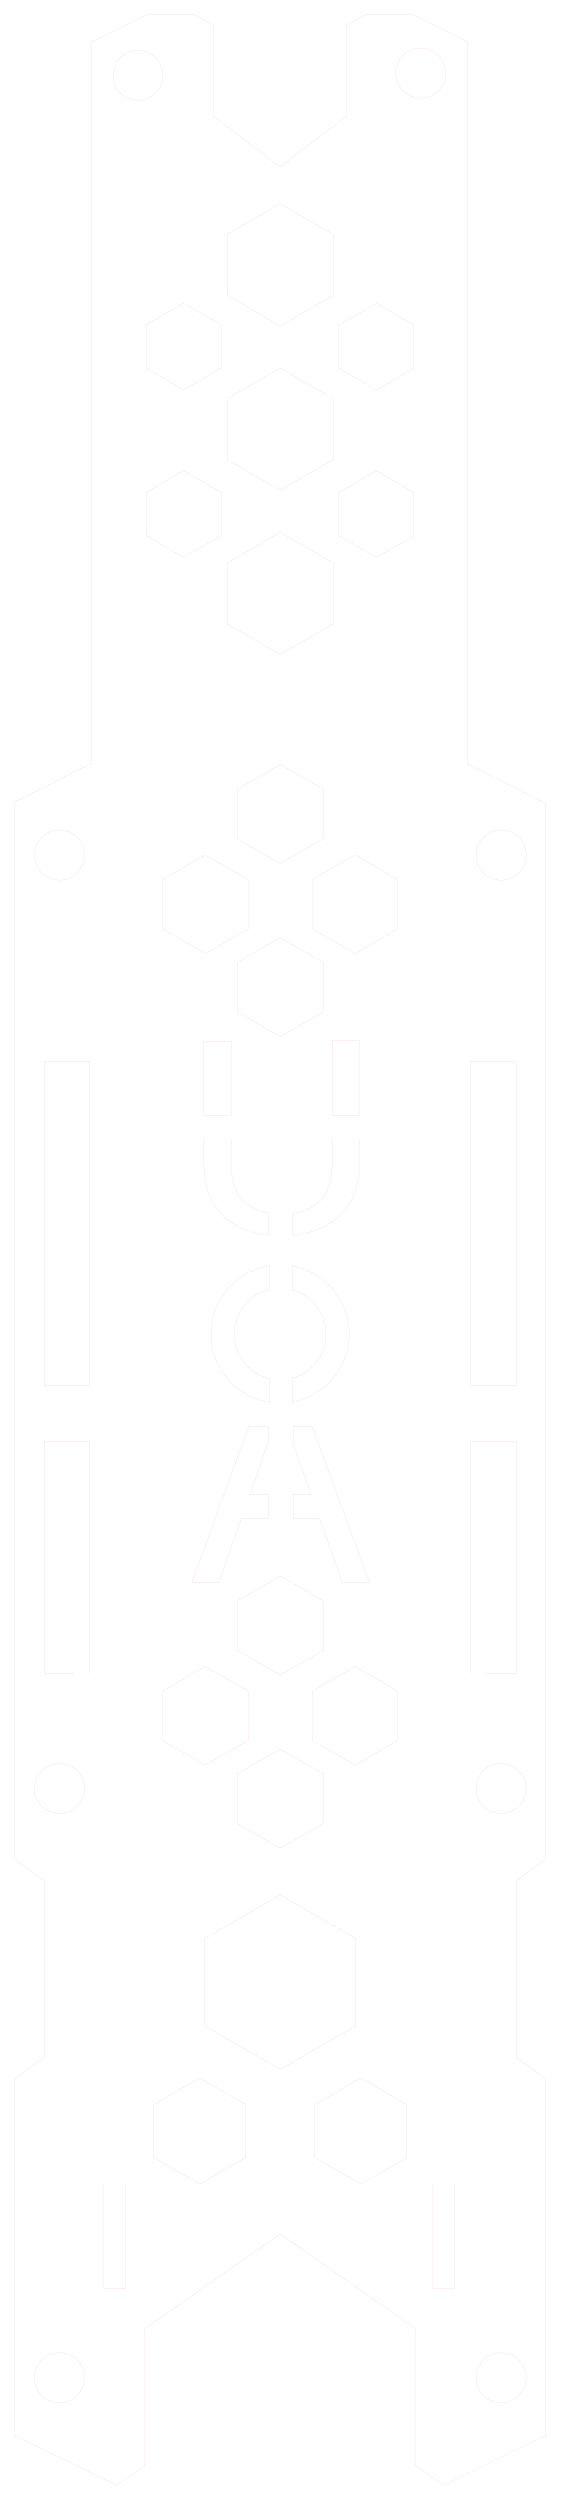
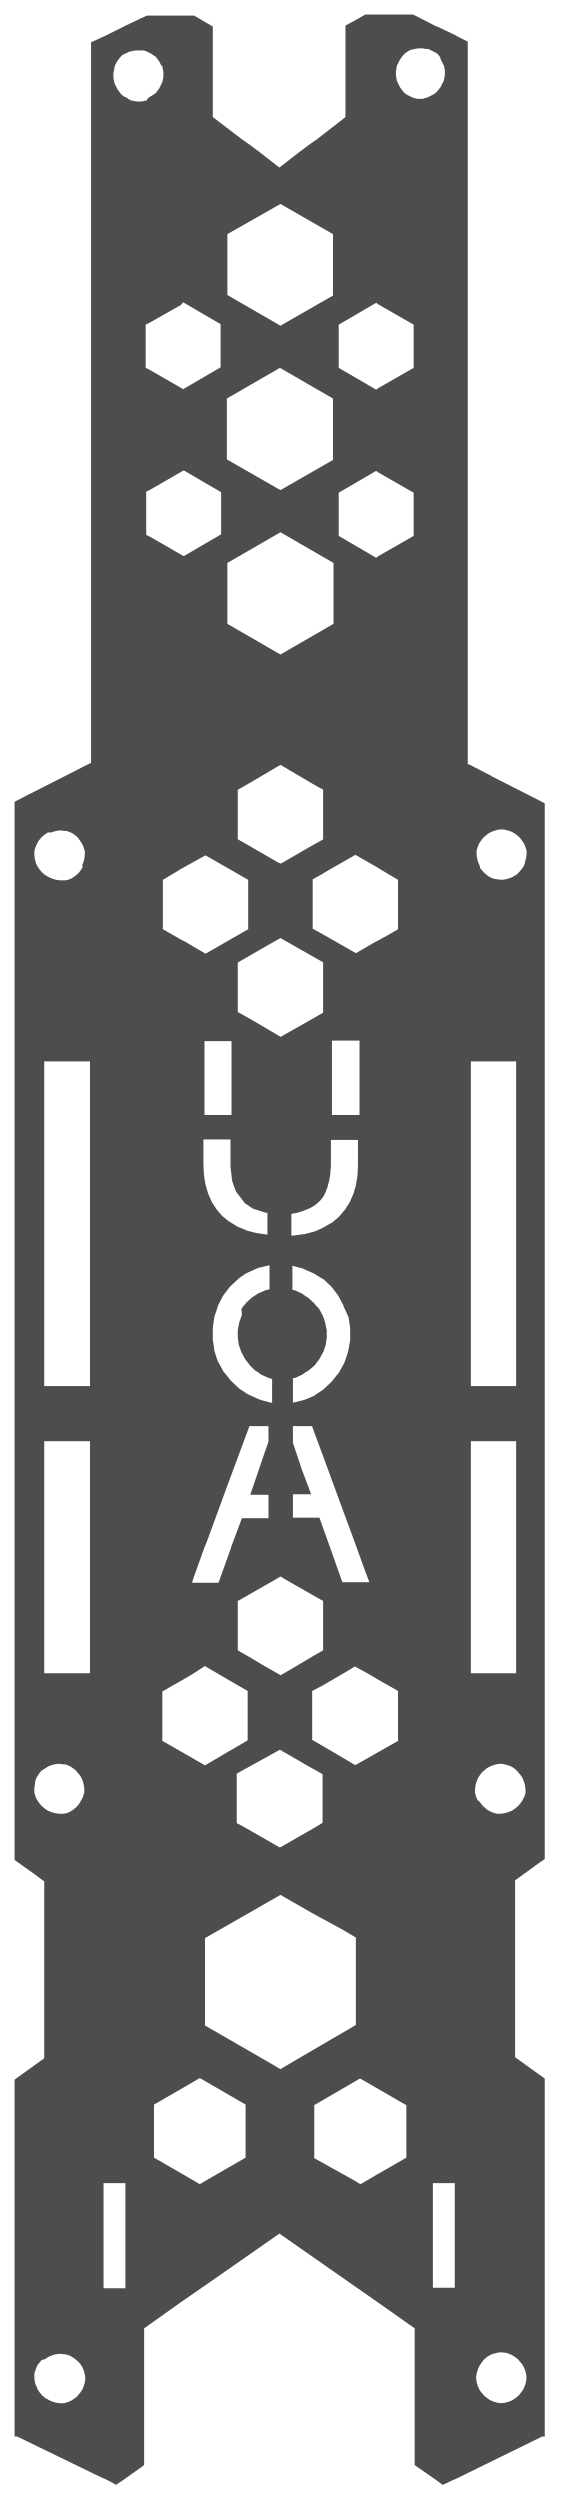
- <svg xmlns="http://www.w3.org/2000/svg" width="38.001mm" height="169.513mm" viewBox="343.819 280.095 38.001 169.513" version="1.1">
-   <path d="M 375.541 282.922 L 375.541 282.923 L 375.541 288.067 L 375.541 288.068 L 375.541 289.895 L 375.541 290.431 L 375.541 291.259 L 375.541 291.261 L 375.541 291.795 L 375.541 292.25 L 375.541 292.251 L 375.541 297.411 L 375.541 297.412 L 375.541 299.231 L 375.541 304.493 L 375.541 305.883 L 375.541 309.851 L 375.541 311.812 L 375.541 331.817 L 375.541 331.949 L 375.617 331.949 L 375.633 331.949 L 377.157 332.718 L 377.2 332.74 L 379.499 333.899 L 379.789 334.046 L 380.819 334.565 L 380.82 334.566 L 380.82 338.1 L 380.82 397.046 L 380.82 406.164 L 380.819 406.164 L 380.127 406.663 L 380.1 406.682 L 378.817 407.606 L 378.817 408.268 L 378.817 419.609 L 380.819 421.051 L 380.82 421.051 L 380.82 427.631 L 380.82 440.831 L 380.82 445.231 L 380.82 445.231 L 380.82 445.315 L 380.648 445.315 L 374.837 448.156 L 374.764 448.192 L 374.672 448.237 L 373.988 448.571 L 373.913 448.608 L 373.913 448.608 L 373.376 448.232 L 372.013 447.279 L 372.013 440.926 L 372.013 440.925 L 372.013 440.831 L 372.013 438.933 L 372.013 438.001 L 369.496 436.24 L 366.91 434.431 L 362.819 431.569 L 358.728 434.431 L 356.085 436.28 L 353.988 437.747 L 353.625 438.001 L 353.625 440.831 L 353.625 440.926 L 353.625 447.279 L 352.381 448.149 L 352.289 448.213 L 351.725 448.608 L 351.609 448.551 L 350.993 448.249 L 350.744 448.128 L 350.147 447.836 L 344.991 445.315 L 344.819 445.315 L 344.819 445.231 L 344.819 441.266 L 344.819 440.831 L 344.819 439.409 L 344.819 436.291 L 344.819 427.631 L 344.819 421.051 L 346.822 419.609 L 346.822 408.22 L 346.822 407.606 L 346.144 407.118 L 344.909 406.228 L 344.819 406.164 L 344.819 401.46 L 344.819 399.403 L 344.819 396.295 L 344.819 393.567 L 344.819 377.812 L 344.819 373.2 L 344.819 352.062 L 344.819 343.002 L 344.819 337.984 L 344.819 336.127 L 344.819 334.466 L 345.786 333.978 L 346.144 333.797 L 348.423 332.648 L 350.022 331.841 L 350.022 331.821 L 350.034 331.821 L 350.034 331.817 L 350.034 323.062 L 350.034 314.263 L 350.034 311.812 L 350.034 306.787 L 350.034 304.096 L 350.034 301.048 L 350.034 297.381 L 350.034 292.281 L 350.034 291.79 L 350.034 291.712 L 350.034 291.2 L 350.034 290.431 L 350.034 288.053 L 350.034 282.937 L 350.131 282.89 L 350.147 282.882 L 350.744 282.59 L 350.976 282.477 L 350.993 282.468 L 352.272 281.843 L 352.289 281.835 L 352.365 281.798 L 352.381 281.79 L 353.262 281.359 L 353.802 281.095 L 353.988 281.095 L 356.085 281.095 L 356.71 281.095 L 357.018 281.095 L 358.301 281.835 L 358.301 283.822 L 358.301 287.124 L 358.301 287.973 L 358.446 288.084 L 360.233 289.449 L 360.579 289.713 L 360.817 289.895 L 361.519 290.431 L 362.791 291.403 L 362.791 291.401 L 362.803 291.41 L 362.815 291.401 L 362.815 291.403 L 364.087 290.431 L 364.789 289.895 L 365.027 289.713 L 365.373 289.449 L 367.105 288.126 L 367.11 288.122 L 367.16 288.084 L 367.305 287.973 L 367.305 287.125 L 367.305 283.838 L 367.305 281.927 L 367.305 281.835 L 367.856 281.517 L 368.587 281.095 L 368.747 281.095 L 369.055 281.095 L 369.496 281.095 L 371.802 281.095 L 371.804 281.095 L 372.36 281.367 L 373.36 281.856 L 373.376 281.864 L 373.452 281.901 L 373.468 281.909 L 373.988 282.163 L 374.656 282.489 L 374.672 282.497 L 374.748 282.534 L 374.764 282.542 L 374.837 282.578 L 375.541 282.922 M 362.807 398.73 L 362.807 398.717 L 362.794 398.709 L 360.777 399.874 L 360.391 400.097 L 359.897 400.382 L 359.897 403.212 L 359.897 403.727 L 360.409 404.023 L 362.794 405.4 L 362.807 405.392 L 362.807 405.379 L 362.819 405.386 L 362.831 405.379 L 362.831 405.392 L 362.844 405.4 L 365.23 404.022 L 365.691 403.756 L 365.741 403.727 L 365.741 403.212 L 365.741 400.946 L 365.741 400.382 L 365.247 400.097 L 364.861 399.874 L 362.844 398.709 L 362.831 398.717 L 362.831 398.73 L 362.819 398.723 L 362.807 398.73 M 362.807 393.639 L 362.819 393.646 L 362.831 393.639 L 362.831 393.652 L 362.844 393.66 L 364.111 392.928 L 365 392.415 L 365.741 391.987 L 365.741 391.926 L 365.741 388.642 L 365.691 388.613 L 365.664 388.597 L 363.2 387.175 L 362.844 386.97 L 362.831 386.978 L 362.831 386.991 L 362.819 386.984 L 362.807 386.991 L 362.807 386.978 L 362.794 386.97 L 362.438 387.175 L 361.69 387.607 L 359.975 388.597 L 359.897 388.642 L 359.897 391.987 L 360.639 392.415 L 361.527 392.928 L 362.794 393.66 L 362.807 393.652 L 362.807 393.639 M 360.201 368.842 L 360.279 368.742 L 360.358 368.64 L 360.448 368.524 L 360.517 368.435 L 360.896 368.087 L 361.327 367.805 L 361.798 367.598 L 362.075 367.528 L 362.075 367.491 L 362.075 365.91 L 362.037 365.913 L 361.285 366.103 L 360.575 366.415 L 360.448 366.498 L 359.972 366.808 L 359.925 366.839 L 359.354 367.365 L 358.878 367.977 L 358.518 368.64 L 358.508 368.659 L 358.257 369.393 L 358.134 370.127 L 358.129 370.158 L 358.129 370.934 L 358.208 371.408 L 358.257 371.699 L 358.41 372.146 L 358.508 372.433 L 358.672 372.736 L 358.878 373.116 L 358.936 373.191 L 359.354 373.728 L 359.925 374.253 L 360.448 374.595 L 360.575 374.678 L 361.267 374.981 L 361.285 374.989 L 361.355 375.007 L 362.014 375.174 L 362.037 375.18 L 362.075 375.183 L 362.075 374.092 L 362.075 373.775 L 362.075 373.616 L 362.075 373.565 L 362.014 373.549 L 361.899 373.52 L 361.798 373.494 L 361.327 373.287 L 361.18 373.191 L 360.961 373.048 L 360.896 373.006 L 360.603 372.736 L 360.517 372.657 L 360.448 372.568 L 360.201 372.251 L 359.956 371.798 L 359.789 371.311 L 359.704 370.804 L 359.704 370.289 L 359.731 370.127 L 359.789 369.781 L 359.956 369.294 L 360.201 368.842 M 360.206 383.025 L 360.448 383.025 L 362.014 383.025 L 362.014 381.427 L 360.777 381.427 L 361.813 378.424 L 362.014 377.84 L 362.014 376.832 L 362.014 376.81 L 361.557 376.81 L 360.696 376.81 L 360.688 376.832 L 360.448 377.489 L 359.191 380.928 L 357.995 384.2 L 357.79 384.761 L 357.694 385.024 L 357.017 386.877 L 356.823 387.407 L 357.101 387.407 L 357.79 387.407 L 357.913 387.407 L 358.636 387.407 L 359.478 385.056 L 359.49 385.024 L 360.206 383.025 M 362.807 338.613 L 362.819 338.62 L 362.831 338.613 L 362.831 338.626 L 362.844 338.634 L 362.996 338.546 L 365 337.389 L 365.691 336.99 L 365.741 336.961 L 365.741 333.616 L 365.691 333.587 L 365.495 333.474 L 365 333.188 L 363.618 332.391 L 362.844 331.944 L 362.831 331.952 L 362.831 331.965 L 362.819 331.958 L 362.807 331.965 L 362.807 331.952 L 362.794 331.944 L 362.02 332.391 L 360.639 333.188 L 359.897 333.616 L 359.897 336.961 L 360.639 337.389 L 362.642 338.546 L 362.794 338.634 L 362.807 338.626 L 362.807 338.613 M 362.807 350.353 L 362.819 350.36 L 362.831 350.353 L 362.831 350.366 L 362.844 350.374 L 364.7 349.302 L 365.691 348.73 L 365.741 348.701 L 365.741 345.356 L 365.691 345.327 L 363.907 344.297 L 362.844 343.683 L 362.831 343.691 L 362.831 343.704 L 362.819 343.697 L 362.807 343.704 L 362.807 343.691 L 362.794 343.683 L 361.731 344.297 L 359.897 345.356 L 359.897 348.701 L 360.938 349.302 L 362.794 350.374 L 362.807 350.366 L 362.807 350.353 M 364.902 381.427 L 364.898 381.427 L 364.832 381.427 L 364.814 381.427 L 363.688 381.427 L 363.688 383.025 L 365.338 383.025 L 365.361 383.025 L 365.452 383.025 L 365.459 383.025 L 365.473 383.025 L 365.691 383.639 L 366.183 385.024 L 367.029 387.407 L 367.726 387.407 L 367.958 387.407 L 368.537 387.407 L 368.87 387.407 L 368.638 386.773 L 367.997 385.024 L 367.958 384.919 L 367.264 383.025 L 365.691 378.733 L 364.994 376.832 L 364.986 376.81 L 364.544 376.81 L 364.081 376.81 L 363.688 376.81 L 363.688 376.832 L 363.688 377.93 L 363.688 377.942 L 363.835 378.363 L 364.31 379.727 L 364.902 381.427 M 364.725 373.006 L 364.679 373.036 L 364.544 373.124 L 364.441 373.191 L 364.294 373.287 L 363.823 373.494 L 363.639 373.541 L 363.639 373.595 L 363.639 374.784 L 363.639 375.166 L 364.336 374.989 L 364.372 374.973 L 364.544 374.898 L 365.046 374.678 L 365.691 374.256 L 365.696 374.253 L 366.267 373.728 L 366.685 373.191 L 366.743 373.116 L 366.949 372.736 L 367.113 372.433 L 367.364 371.699 L 367.492 370.934 L 367.492 370.688 L 367.492 370.158 L 367.487 370.127 L 367.364 369.393 L 367.113 368.659 L 367.103 368.64 L 366.743 367.977 L 366.267 367.365 L 365.696 366.839 L 365.691 366.836 L 365.664 366.818 L 365.046 366.415 L 364.544 366.194 L 364.336 366.103 L 363.639 365.927 L 363.639 367.376 L 363.639 367.517 L 363.639 367.552 L 363.823 367.598 L 364.294 367.805 L 364.544 367.969 L 364.725 368.087 L 365.104 368.435 L 365.263 368.64 L 365.357 368.76 L 365.42 368.842 L 365.665 369.294 L 365.691 369.37 L 365.832 369.781 L 365.89 370.127 L 365.917 370.289 L 365.917 370.688 L 365.917 370.804 L 365.832 371.311 L 365.691 371.722 L 365.665 371.798 L 365.42 372.251 L 365.104 372.657 L 365.018 372.736 L 364.725 373.006 M 360.341 361.569 L 359.897 360.96 L 359.869 360.922 L 359.702 360.448 L 359.585 360.117 L 359.491 359.154 L 359.491 357.361 L 359.316 357.361 L 358.613 357.361 L 358.475 357.361 L 357.79 357.361 L 357.643 357.361 L 357.643 359.075 L 357.681 359.778 L 357.79 360.417 L 357.793 360.435 L 357.797 360.448 L 357.98 361.044 L 358.241 361.61 L 358.573 362.118 L 358.977 362.567 L 359.348 362.871 L 359.451 362.955 L 359.897 363.221 L 359.994 363.279 L 360.448 363.471 L 360.605 363.538 L 361.133 363.684 L 361.292 363.728 L 362.007 363.836 L 362.007 363.292 L 362.007 362.91 L 362.007 362.628 L 362.007 362.468 L 362.007 362.339 L 361.885 362.328 L 361.015 362.043 L 360.448 361.644 L 360.341 361.569 M 365.774 361.196 L 365.691 361.302 L 365.532 361.504 L 365.232 361.778 L 364.88 362.005 L 364.544 362.156 L 364.476 362.186 L 364.026 362.318 L 363.652 362.375 L 363.652 362.428 L 363.652 362.555 L 363.652 363.843 L 363.723 363.84 L 364.505 363.722 L 364.544 363.711 L 364.827 363.632 L 365.209 363.525 L 365.307 363.482 L 365.691 363.314 L 365.838 363.25 L 366.271 362.988 L 366.395 362.913 L 366.592 362.751 L 366.804 362.577 L 366.88 362.514 L 367.283 362.061 L 367.61 361.558 L 367.863 361.005 L 368.036 360.448 L 368.05 360.404 L 368.163 359.774 L 368.2 359.115 L 368.2 357.361 L 367.163 357.361 L 366.338 357.361 L 366.338 359.141 L 366.319 359.52 L 366.315 359.609 L 366.247 360.051 L 366.138 360.448 L 366.133 360.467 L 365.975 360.85 L 365.774 361.196 M 376.541 440.181 L 376.419 440.324 L 376.279 440.552 L 376.177 440.799 L 376.169 440.831 L 376.115 441.058 L 376.094 441.325 L 376.115 441.591 L 376.177 441.851 L 376.249 442.025 L 376.279 442.098 L 376.388 442.276 L 376.419 442.326 L 376.455 442.368 L 376.593 442.529 L 376.796 442.702 L 377.023 442.842 L 377.27 442.944 L 377.53 443.006 L 377.533 443.006 L 377.796 443.027 L 378.063 443.006 L 378.322 442.944 L 378.515 442.864 L 378.569 442.842 L 378.797 442.702 L 379 442.529 L 379.138 442.368 L 379.174 442.326 L 379.313 442.098 L 379.38 441.937 L 379.416 441.851 L 379.478 441.591 L 379.499 441.325 L 379.478 441.058 L 379.416 440.799 L 379.313 440.552 L 379.174 440.324 L 379.171 440.32 L 379.113 440.253 L 379 440.121 L 378.797 439.947 L 378.569 439.808 L 378.493 439.777 L 378.322 439.706 L 378.241 439.686 L 378.063 439.643 L 377.796 439.622 L 377.53 439.643 L 377.456 439.661 L 377.27 439.706 L 377.167 439.748 L 377.023 439.808 L 376.832 439.925 L 376.796 439.947 L 376.593 440.121 L 376.541 440.181 M 376.357 402.259 L 376.419 402.359 L 376.593 402.562 L 376.796 402.735 L 376.832 402.757 L 377.023 402.875 L 377.27 402.977 L 377.53 403.039 L 377.577 403.043 L 377.796 403.06 L 378.063 403.039 L 378.322 402.977 L 378.569 402.875 L 378.639 402.832 L 378.797 402.735 L 379 402.562 L 379.174 402.359 L 379.313 402.131 L 379.361 402.017 L 379.382 401.965 L 379.416 401.884 L 379.478 401.624 L 379.495 401.408 L 379.499 401.358 L 379.478 401.092 L 379.416 400.832 L 379.313 400.585 L 379.174 400.357 L 379.117 400.291 L 379 400.154 L 378.88 400.051 L 378.797 399.98 L 378.569 399.841 L 378.322 399.739 L 378.286 399.73 L 378.063 399.676 L 377.827 399.657 L 377.796 399.655 L 377.53 399.676 L 377.27 399.739 L 377.023 399.841 L 376.832 399.958 L 376.796 399.98 L 376.593 400.154 L 376.537 400.219 L 376.419 400.357 L 376.279 400.585 L 376.177 400.832 L 376.115 401.092 L 376.094 401.358 L 376.098 401.408 L 376.115 401.624 L 376.177 401.884 L 376.247 402.053 L 376.279 402.131 L 376.357 402.259 M 376.817 393.56 L 376.817 393.567 L 377.591 393.567 L 378.052 393.567 L 378.822 393.567 L 378.822 385.802 L 378.822 377.812 L 378.733 377.812 L 378.733 377.805 L 375.728 377.805 L 375.728 377.812 L 375.728 378.904 L 375.728 388.569 L 375.728 393.56 L 376.817 393.56 M 376.366 338.986 L 376.419 339.073 L 376.593 339.276 L 376.796 339.45 L 376.832 339.472 L 377.023 339.589 L 377.27 339.692 L 377.484 339.743 L 377.53 339.754 L 377.796 339.775 L 378.063 339.754 L 378.322 339.692 L 378.492 339.621 L 378.569 339.589 L 378.733 339.489 L 378.797 339.45 L 378.88 339.379 L 379 339.276 L 379.174 339.073 L 379.313 338.845 L 379.4 338.637 L 379.416 338.599 L 379.478 338.339 L 379.499 338.072 L 379.487 337.92 L 379.478 337.806 L 379.416 337.546 L 379.313 337.3 L 379.239 337.179 L 379.174 337.072 L 379 336.869 L 378.797 336.695 L 378.569 336.556 L 378.442 336.503 L 378.322 336.453 L 378.063 336.391 L 377.796 336.37 L 377.53 336.391 L 377.417 336.418 L 377.27 336.453 L 377.023 336.556 L 376.832 336.673 L 376.796 336.695 L 376.593 336.869 L 376.535 336.936 L 376.419 337.072 L 376.279 337.3 L 376.177 337.546 L 376.115 337.806 L 376.106 337.92 L 376.094 338.072 L 376.115 338.339 L 376.177 338.599 L 376.246 338.765 L 376.279 338.845 L 376.366 338.986 M 378.822 374.067 L 378.822 352.062 L 378.733 352.062 L 378.733 352.055 L 376.094 352.055 L 375.728 352.055 L 375.728 352.062 L 375.728 374.06 L 376.817 374.06 L 376.817 374.067 L 378.733 374.067 L 378.822 374.067 M 356.085 421.728 L 354.24 422.793 L 354.24 425.555 L 354.24 426.393 L 356.085 427.458 L 357.359 428.194 L 357.717 427.987 L 360.477 426.393 L 360.477 422.793 L 357.359 420.993 L 356.085 421.728 M 356.916 393.567 L 356.085 394.047 L 354.843 394.764 L 354.843 398.11 L 356.085 398.827 L 357.741 399.782 L 358.951 399.084 L 360.639 398.11 L 360.639 397.465 L 360.639 397.201 L 360.639 394.764 L 359.897 394.336 L 358.028 393.256 L 357.79 393.119 L 357.741 393.091 L 356.916 393.567 M 367.921 427.987 L 368.21 428.154 L 368.279 428.194 L 369.496 427.491 L 369.581 427.442 L 371.398 426.393 L 371.398 426.313 L 371.398 425.555 L 371.398 422.793 L 371.259 422.713 L 369.496 421.695 L 368.587 421.171 L 368.279 420.993 L 368.21 421.033 L 365.161 422.793 L 365.161 426.393 L 367.921 427.987 M 364.985 409.825 L 362.819 408.575 L 360.653 409.825 L 357.698 411.531 L 357.698 417.455 L 362.282 420.102 L 362.819 420.412 L 363.356 420.102 L 364.976 419.166 L 367.94 417.455 L 367.94 417.089 L 367.94 411.531 L 366.971 410.971 L 364.985 409.825 M 358.031 355.712 L 358.214 355.712 L 359.155 355.712 L 359.491 355.712 L 359.491 350.687 L 358.665 350.687 L 357.643 350.687 L 357.643 352.111 L 357.643 354.612 L 357.643 355.712 L 357.79 355.712 L 358.031 355.712 M 356.085 339.021 L 355.612 339.294 L 354.843 339.738 L 354.843 343.083 L 356.085 343.8 L 356.35 343.953 L 357.741 344.756 L 360.639 343.083 L 360.639 339.738 L 359.897 339.31 L 357.741 338.065 L 356.085 339.021 M 367.958 399.747 L 369.496 398.859 L 370.795 398.11 L 370.795 394.764 L 369.496 394.014 L 368.722 393.567 L 367.958 393.126 L 367.897 393.091 L 367.828 393.131 L 367.61 393.257 L 365.741 394.336 L 365 394.764 L 365 397.203 L 365 397.464 L 365 398.11 L 366.687 399.084 L 367.828 399.742 L 367.897 399.782 L 367.958 399.747 M 369.288 343.953 L 369.496 343.833 L 370.114 343.476 L 370.795 343.083 L 370.795 339.738 L 370.026 339.294 L 369.496 338.988 L 369.393 338.929 L 367.897 338.065 L 365.741 339.31 L 365.691 339.339 L 365 339.738 L 365 343.083 L 365.691 343.482 L 367.897 344.756 L 369.288 343.953 M 362.818 293.908 L 359.23 295.979 L 359.23 300.122 L 362.818 302.194 L 366.406 300.122 L 366.406 295.979 L 362.818 293.908 M 369.342 306.535 L 369.496 306.446 L 371.886 305.066 L 371.886 302.129 L 369.496 300.75 L 369.342 300.661 L 366.799 302.129 L 366.799 305.066 L 369.342 306.535 M 369.342 317.898 L 369.496 317.809 L 371.886 316.43 L 371.886 313.493 L 369.496 312.113 L 369.342 312.024 L 366.799 313.493 L 366.799 316.43 L 369.342 317.898 M 358.81 313.481 L 357.709 312.845 L 356.266 312.012 L 356.085 312.117 L 353.988 313.328 L 353.723 313.481 L 353.723 314.464 L 353.723 316.417 L 353.988 316.57 L 356.085 317.781 L 356.266 317.886 L 357.709 317.053 L 358.81 316.417 L 358.81 313.481 M 362.818 316.189 L 359.23 318.26 L 359.23 322.403 L 362.818 324.475 L 366.406 322.403 L 366.406 318.26 L 362.818 316.189 M 356.085 300.753 L 353.988 301.964 L 353.723 302.117 L 353.723 305.054 L 353.988 305.207 L 356.085 306.418 L 356.266 306.522 L 357.709 305.689 L 358.81 305.054 L 358.81 302.117 L 357.709 301.482 L 356.266 300.649 L 356.085 300.753 M 374.645 428.105 L 373.988 428.105 L 373.468 428.105 L 373.464 428.105 L 373.452 428.105 L 373.376 428.105 L 373.161 428.105 L 373.161 431.014 L 373.161 431.375 L 373.161 434.599 L 373.161 435.236 L 373.376 435.236 L 373.452 435.236 L 373.464 435.236 L 373.988 435.236 L 374.645 435.236 L 374.645 435.144 L 374.645 435.133 L 374.645 434.842 L 374.645 434.802 L 374.645 428.259 L 374.645 428.258 L 374.645 428.105 M 372.685 286.72 L 372.736 286.707 L 372.842 286.68 L 372.998 286.624 L 373.148 286.553 L 373.291 286.467 L 373.424 286.367 L 373.547 286.255 L 373.658 286.131 L 373.757 285.997 L 373.843 285.854 L 373.914 285.703 L 373.916 285.696 L 373.97 285.545 L 374.01 285.383 L 374.034 285.218 L 374.042 285.051 L 374.034 284.884 L 374.01 284.719 L 373.998 284.672 L 373.97 284.557 L 373.914 284.4 L 373.843 284.249 L 373.757 284.105 L 373.658 283.971 L 373.547 283.847 L 373.424 283.735 L 373.291 283.636 L 373.148 283.55 L 372.998 283.478 L 372.842 283.422 L 372.736 283.395 L 372.681 283.381 L 372.517 283.357 L 372.351 283.349 L 372.185 283.357 L 372.021 283.381 L 371.86 283.422 L 371.712 283.475 L 371.703 283.478 L 371.553 283.55 L 371.411 283.636 L 371.278 283.735 L 371.155 283.847 L 371.043 283.971 L 370.944 284.105 L 370.859 284.249 L 370.788 284.4 L 370.732 284.557 L 370.704 284.672 L 370.692 284.719 L 370.688 284.745 L 370.667 284.884 L 370.659 285.051 L 370.667 285.218 L 370.688 285.357 L 370.692 285.383 L 370.732 285.545 L 370.786 285.696 L 370.788 285.703 L 370.859 285.854 L 370.944 285.997 L 371.043 286.131 L 371.155 286.255 L 371.278 286.367 L 371.411 286.467 L 371.553 286.553 L 371.703 286.624 L 371.86 286.68 L 372.017 286.72 L 372.021 286.721 L 372.185 286.745 L 372.351 286.754 L 372.517 286.745 L 372.681 286.721 L 372.685 286.72 M 349.393 402.062 L 349.466 401.884 L 349.528 401.624 L 349.545 401.408 L 349.549 401.358 L 349.528 401.092 L 349.466 400.832 L 349.364 400.585 L 349.224 400.357 L 349.099 400.211 L 349.051 400.154 L 348.848 399.98 L 348.62 399.841 L 348.373 399.739 L 348.228 399.704 L 348.16 399.687 L 348.113 399.676 L 347.847 399.655 L 347.581 399.676 L 347.321 399.739 L 347.216 399.783 L 347.074 399.841 L 346.846 399.98 L 346.643 400.154 L 346.47 400.357 L 346.359 400.538 L 346.33 400.585 L 346.228 400.832 L 346.165 401.092 L 346.144 401.358 L 346.148 401.408 L 346.165 401.624 L 346.228 401.884 L 346.24 401.914 L 346.33 402.131 L 346.47 402.359 L 346.643 402.562 L 346.846 402.735 L 346.996 402.827 L 347.074 402.875 L 347.321 402.977 L 347.581 403.039 L 347.847 403.06 L 348.062 403.043 L 348.113 403.039 L 348.16 403.028 L 348.373 402.977 L 348.62 402.875 L 348.848 402.735 L 349.051 402.562 L 349.224 402.359 L 349.287 402.257 L 349.364 402.131 L 349.393 402.062 M 349.394 338.773 L 349.466 338.599 L 349.528 338.339 L 349.549 338.072 L 349.537 337.92 L 349.528 337.806 L 349.466 337.546 L 349.364 337.3 L 349.224 337.072 L 349.101 336.928 L 349.051 336.869 L 348.848 336.695 L 348.62 336.556 L 348.373 336.453 L 348.221 336.417 L 348.16 336.402 L 348.113 336.391 L 347.847 336.37 L 347.581 336.391 L 347.321 336.453 L 347.2 336.504 L 347.074 336.556 L 346.846 336.695 L 346.643 336.869 L 346.47 337.072 L 346.407 337.175 L 346.33 337.3 L 346.228 337.546 L 346.165 337.806 L 346.156 337.92 L 346.144 338.072 L 346.165 338.339 L 346.228 338.599 L 346.24 338.629 L 346.33 338.845 L 346.47 339.073 L 346.643 339.276 L 346.846 339.45 L 346.905 339.486 L 346.994 339.54 L 347.074 339.589 L 347.321 339.692 L 347.581 339.754 L 347.847 339.775 L 348.049 339.759 L 348.113 339.754 L 348.16 339.743 L 348.373 339.692 L 348.62 339.589 L 348.848 339.45 L 349.051 339.276 L 349.224 339.073 L 349.269 339 L 349.364 338.845 L 349.394 338.773 M 346.816 377.812 L 346.816 385.802 L 346.816 393.567 L 348.047 393.567 L 348.821 393.567 L 348.821 393.56 L 349.91 393.56 L 349.91 388.57 L 349.91 377.812 L 349.91 377.805 L 346.905 377.805 L 346.905 377.812 L 346.816 377.812 M 346.816 352.062 L 346.816 374.067 L 346.905 374.067 L 348.821 374.067 L 348.821 374.06 L 349.91 374.06 L 349.91 352.062 L 349.91 352.055 L 346.905 352.055 L 346.905 352.062 L 346.816 352.062 M 346.22 440.831 L 346.165 441.058 L 346.144 441.325 L 346.165 441.591 L 346.228 441.851 L 346.246 441.894 L 346.33 442.098 L 346.47 442.326 L 346.506 442.368 L 346.643 442.529 L 346.846 442.702 L 346.972 442.779 L 347.074 442.842 L 347.321 442.944 L 347.581 443.006 L 347.847 443.027 L 347.998 443.015 L 348.113 443.006 L 348.373 442.944 L 348.62 442.842 L 348.848 442.702 L 348.974 442.594 L 349.051 442.529 L 349.159 442.402 L 349.188 442.368 L 349.224 442.326 L 349.364 442.098 L 349.39 442.034 L 349.466 441.851 L 349.528 441.591 L 349.549 441.325 L 349.528 441.058 L 349.474 440.831 L 349.466 440.799 L 349.364 440.552 L 349.224 440.324 L 349.095 440.173 L 349.051 440.121 L 348.848 439.947 L 348.62 439.808 L 348.373 439.706 L 348.182 439.66 L 348.16 439.654 L 348.113 439.643 L 347.847 439.622 L 347.581 439.643 L 347.321 439.706 L 347.148 439.777 L 347.074 439.808 L 346.846 439.947 L 346.643 440.121 L 346.473 440.32 L 346.47 440.324 L 346.38 440.471 L 346.33 440.552 L 346.228 440.799 L 346.22 440.831 M 352.334 428.105 L 352.289 428.105 L 352.226 428.105 L 352.219 428.105 L 350.993 428.105 L 350.914 428.105 L 350.85 428.105 L 350.85 428.236 L 350.85 430.579 L 350.85 435.144 L 350.85 435.236 L 350.914 435.236 L 350.993 435.236 L 352.219 435.236 L 352.226 435.236 L 352.289 435.236 L 352.334 435.236 L 352.334 431.305 L 352.334 428.236 L 352.334 428.105 M 353.825 286.774 L 353.938 286.72 L 353.975 286.702 L 354.117 286.617 L 354.251 286.517 L 354.304 286.469 L 354.374 286.405 L 354.485 286.281 L 354.584 286.147 L 354.669 286.004 L 354.74 285.852 L 354.796 285.695 L 354.837 285.533 L 354.861 285.368 L 354.869 285.201 L 354.861 285.034 L 354.837 284.869 L 354.796 284.707 L 354.784 284.672 L 354.74 284.549 L 354.669 284.398 L 354.584 284.255 L 354.485 284.121 L 354.374 283.997 L 354.304 283.933 L 354.251 283.885 L 354.117 283.785 L 353.975 283.7 L 353.825 283.628 L 353.669 283.572 L 353.508 283.531 L 353.343 283.507 L 353.178 283.498 L 353.012 283.507 L 352.848 283.531 L 352.687 283.572 L 352.53 283.628 L 352.38 283.7 L 352.256 283.774 L 352.238 283.785 L 352.104 283.885 L 351.981 283.997 L 351.87 284.121 L 351.771 284.255 L 351.686 284.398 L 351.615 284.549 L 351.571 284.672 L 351.559 284.707 L 351.518 284.869 L 351.494 285.034 L 351.486 285.201 L 351.494 285.368 L 351.518 285.533 L 351.559 285.695 L 351.559 285.696 L 351.615 285.852 L 351.686 286.004 L 351.771 286.147 L 351.87 286.281 L 351.981 286.405 L 352.104 286.517 L 352.238 286.617 L 352.256 286.628 L 352.38 286.702 L 352.418 286.72 L 352.53 286.774 L 352.687 286.83 L 352.848 286.871 L 353.012 286.895 L 353.178 286.903 L 353.343 286.895 L 353.508 286.871 L 353.669 286.83 L 353.825 286.774 M 368.2 355.712 L 368.2 350.818 L 368.2 350.661 L 366.338 350.661 L 366.338 355.712 L 367.424 355.712 L 368.2 355.712 M 362.818 313.334 L 366.406 311.263 L 366.406 307.12 L 362.818 305.048 L 359.23 307.12 L 359.23 311.263 L 362.818 313.334 z" fill="none" stroke="rgb(255,0,0)" stroke-width="0.001mm" />
+ <svg xmlns="http://www.w3.org/2000/svg" version="1.1" id="Layer_1" x="0px" y="0px" viewBox="0 0 107.7 480.5" style="enable-background:new 0 0 107.7 480.5;" xml:space="preserve">
+   <style type="text/css">
+ 	.st0{fill:#4D4D4D;stroke:#FF0000;stroke-width:8.035216e-03;stroke-miterlimit:11.339;}
+ </style>
+   <path class="st0" d="M89.9,8L89.9,8v14.6v0v5.2v1.5v2.3v0v1.5v1.3v0v14.6v0v5.2v14.9v3.9v11.2v5.6v56.7v0.4h0.2h0l4.3,2.2l0.1,0.1  l6.5,3.3l0.8,0.4l2.9,1.5l0,0v10v167.1v25.8l0,0l-2,1.4l-0.1,0.1l-3.6,2.6v1.9v32.1l5.7,4.1l0,0v18.7v37.4v12.5v0v0.2h-0.5  l-16.5,8.1l-0.2,0.1l-0.3,0.1l-1.9,0.9l-0.2,0.1l0,0l-1.5-1.1l-3.9-2.7v-18v0v-0.3v-5.4v-2.6l-7.1-5l-7.3-5.1l-11.6-8.1l-11.6,8.1  l-7.5,5.2l-5.9,4.2l-1,0.7v8v0.3v18l-3.5,2.5l-0.3,0.2l-1.6,1.1l-0.3-0.2l-1.7-0.9l-0.7-0.3l-1.7-0.8l-14.6-7.1H2.8v-0.2v-11.2v-1.2  v-4v-8.8v-24.5v-18.7l5.7-4.1v-32.3v-1.7l-1.9-1.4l-3.5-2.5l-0.3-0.2V344v-5.8v-8.8v-7.7V277v-13.1V204v-25.7v-14.2v-5.3v-4.7  l2.7-1.4l1-0.5l6.5-3.3l4.5-2.3v-0.1h0v0v-24.8V96.9v-6.9V75.7V68v-8.6V49V34.5v-1.4v-0.2v-1.5v-2.2v-6.7V8.1l0.3-0.1l0,0l1.7-0.8  l0.7-0.3l0,0L24,5l0,0l0.2-0.1l0,0l2.5-1.2l1.5-0.7h0.5h5.9h1.8h0.9l3.6,2.1v5.6v9.4v2.4l0.4,0.3l5.1,3.9l1,0.7l0.7,0.5l2,1.5  l3.6,2.8v0l0,0l0,0v0l3.6-2.8l2-1.5l0.7-0.5l1-0.7l4.9-3.8l0,0l0.1-0.1l0.4-0.3v-2.4v-9.3V5.2V4.9L68.1,4l2.1-1.2h0.5h0.9h1.3h6.5h0  l1.6,0.8L83.7,5l0,0L84,5.1l0,0l1.5,0.7l1.9,0.9l0,0l0.2,0.1l0,0L87.9,7L89.9,8 M53.8,336.3L53.8,336.3L53.8,336.3l-5.8,3.2  l-1.1,0.6l-1.4,0.8v8v1.5l1.5,0.8l6.8,3.9l0,0v0l0,0l0,0v0l0,0l6.8-3.9l1.3-0.8l0.1-0.1V349v-6.4V341l-1.4-0.8l-1.1-0.6l-5.7-3.3  L53.8,336.3L53.8,336.3L53.8,336.3L53.8,336.3 M53.8,321.9L53.8,321.9L53.8,321.9L53.8,321.9l0.1,0.1l3.6-2.1l2.5-1.5l2.1-1.2V317  v-9.3l-0.1-0.1l-0.1,0l-7-4l-1-0.6l0,0v0l0,0l0,0v0l0,0l-1,0.6l-2.1,1.2l-4.9,2.8l-0.2,0.1v9.5l2.1,1.2l2.5,1.5L53.8,321.9  L53.8,321.9L53.8,321.9 M46.4,251.6l0.2-0.3l0.2-0.3l0.3-0.3l0.2-0.3l1.1-1l1.2-0.8L51,248l0.8-0.2v-0.1v-4.5l-0.1,0l-2.1,0.5  l-2,0.9l-0.4,0.2l-1.3,0.9l-0.1,0.1l-1.6,1.5l-1.3,1.7l-1,1.9l0,0.1l-0.7,2.1l-0.3,2.1l0,0.1v2.2l0.2,1.3l0.1,0.8l0.4,1.3l0.3,0.8  l0.5,0.9l0.6,1.1l0.2,0.2l1.2,1.5l1.6,1.5l1.5,1l0.4,0.2l2,0.9l0.1,0l0.2,0.1l1.9,0.5l0.1,0l0.1,0v-3.1v-0.9v-0.5V265l-0.2,0  l-0.3-0.1l-0.3-0.1l-1.3-0.6l-0.4-0.3l-0.6-0.4l-0.2-0.1l-0.8-0.8l-0.2-0.2l-0.2-0.3l-0.7-0.9l-0.7-1.3l-0.5-1.4l-0.2-1.4v-1.5  l0.1-0.5l0.2-1l0.5-1.4L46.4,251.6 M46.5,291.8h0.7h4.4v-4.5h-3.5l2.9-8.5l0.6-1.7v-2.9v-0.1h-1.3h-2.4l0,0.1l-0.7,1.9l-3.6,9.7  l-3.4,9.3l-0.6,1.6l-0.3,0.7l-1.9,5.3l-0.5,1.5h0.8h2H40h2l2.4-6.7l0-0.1L46.5,291.8 M53.8,165.9L53.8,165.9L53.8,165.9L53.8,165.9  l0.1,0.1l0.4-0.2l5.7-3.3l2-1.1l0.1-0.1v-9.5l-0.1-0.1l-0.6-0.3l-1.4-0.8l-3.9-2.3l-2.2-1.3l0,0v0l0,0l0,0v0l0,0l-2.2,1.3l-3.9,2.3  l-2.1,1.2v9.5l2.1,1.2l5.7,3.3L53.8,165.9L53.8,165.9L53.8,165.9 M53.8,199.2L53.8,199.2L53.8,199.2L53.8,199.2l0.1,0.1l5.3-3  l2.8-1.6l0.1-0.1V185l-0.1-0.1l-5.1-2.9l-3-1.7l0,0v0l0,0l0,0v0l0,0l-3,1.7l-5.2,3v9.5l3,1.7L53.8,199.2L53.8,199.2L53.8,199.2   M59.8,287.2L59.8,287.2h-0.2h-0.1h-3.2v4.5H61h0.1h0.3h0h0l0.6,1.7l1.4,3.9l2.4,6.8h2h0.7h1.6H71l-0.7-1.8l-1.8-5l-0.1-0.3l-2-5.4  L62,279.6l-2-5.4l0-0.1h-1.3h-1.3h-1.1v0.1v3.1v0l0.4,1.2l1.3,3.9L59.8,287.2 M59.3,263.4l-0.1,0.1l-0.4,0.2l-0.3,0.2l-0.4,0.3  l-1.3,0.6l-0.5,0.1v0.2v3.4v1.1l2-0.5l0.1,0l0.5-0.2l1.4-0.6l1.8-1.2l0,0l1.6-1.5l1.2-1.5l0.2-0.2l0.6-1.1l0.5-0.9l0.7-2.1l0.4-2.2  v-0.7v-1.5l0-0.1l-0.3-2.1L66,251l0-0.1l-1-1.9l-1.3-1.7l-1.6-1.5l0,0l-0.1,0l-1.8-1.1l-1.4-0.6l-0.6-0.3l-2-0.5v4.1v0.4v0.1  l0.5,0.1l1.3,0.6l0.7,0.5l0.5,0.3l1.1,1l0.5,0.6l0.3,0.3l0.2,0.2l0.7,1.3l0.1,0.2l0.4,1.2l0.2,1l0.1,0.5v1.1v0.3l-0.2,1.4l-0.4,1.2  l-0.1,0.2l-0.7,1.3l-0.9,1.2l-0.2,0.2L59.3,263.4 M46.8,230.9l-1.3-1.7l-0.1-0.1l-0.5-1.3l-0.3-0.9l-0.3-2.7V219h-0.5h-2h-0.4h-1.9  h-0.4v4.9l0.1,2l0.3,1.8l0,0l0,0l0.5,1.7l0.7,1.6l0.9,1.4l1.1,1.3l1.1,0.9l0.3,0.2l1.3,0.8l0.3,0.2l1.3,0.5l0.4,0.2l1.5,0.4l0.5,0.1  l2,0.3v-1.5v-1.1V234v-0.5v-0.4l-0.3,0l-2.5-0.8l-1.6-1.1L46.8,230.9 M62.2,229.9l-0.2,0.3l-0.5,0.6l-0.9,0.8l-1,0.6l-1,0.4  l-0.2,0.1l-1.3,0.4l-1.1,0.2v0.1v0.4v3.7l0.2,0l2.2-0.3l0.1,0l0.8-0.2l1.1-0.3l0.3-0.1l1.1-0.5l0.4-0.2l1.2-0.7l0.4-0.2l0.6-0.5  l0.6-0.5l0.2-0.2l1.1-1.3l0.9-1.4l0.7-1.6l0.5-1.6l0-0.1l0.3-1.8l0.1-1.9v-5h-2.9h-2.3v5l-0.1,1.1l0,0.3l-0.2,1.3l-0.3,1.1l0,0.1  l-0.4,1.1L62.2,229.9 M92.8,453.8l-0.3,0.4l-0.4,0.6l-0.3,0.7l0,0.1l-0.2,0.6l-0.1,0.8l0.1,0.8l0.2,0.7l0.2,0.5l0.1,0.2l0.3,0.5  l0.1,0.1l0.1,0.1l0.4,0.5l0.6,0.5l0.6,0.4l0.7,0.3l0.7,0.2l0,0l0.7,0.1l0.8-0.1l0.7-0.2l0.5-0.2l0.2-0.1l0.6-0.4l0.6-0.5l0.4-0.5  l0.1-0.1l0.4-0.6l0.2-0.5l0.1-0.2l0.2-0.7l0.1-0.8l-0.1-0.8l-0.2-0.7l-0.3-0.7l-0.4-0.6l0,0L100,454l-0.3-0.4l-0.6-0.5l-0.6-0.4  l-0.2-0.1l-0.5-0.2l-0.2-0.1l-0.5-0.1l-0.8-0.1l-0.8,0.1l-0.2,0.1l-0.5,0.1l-0.3,0.1l-0.4,0.2l-0.5,0.3l-0.1,0.1l-0.6,0.5  L92.8,453.8 M92.2,346.3l0.2,0.3l0.5,0.6l0.6,0.5l0.1,0.1l0.5,0.3l0.7,0.3l0.7,0.2l0.1,0l0.6,0l0.8-0.1l0.7-0.2l0.7-0.3l0.2-0.1  l0.4-0.3l0.6-0.5l0.5-0.6l0.4-0.6l0.1-0.3l0.1-0.1l0.1-0.2l0.2-0.7l0-0.6l0-0.1l-0.1-0.8l-0.2-0.7l-0.3-0.7l-0.4-0.6l-0.2-0.2  l-0.3-0.4l-0.3-0.3l-0.2-0.2l-0.6-0.4l-0.7-0.3l-0.1,0l-0.6-0.2l-0.7-0.1l-0.1,0l-0.8,0.1l-0.7,0.2l-0.7,0.3l-0.5,0.3l-0.1,0.1  l-0.6,0.5l-0.2,0.2l-0.3,0.4l-0.4,0.6l-0.3,0.7l-0.2,0.7l-0.1,0.8l0,0.1l0,0.6l0.2,0.7l0.2,0.5l0.1,0.2L92.2,346.3 M93.5,321.6  L93.5,321.6l2.2,0H97h2.2v-22V277H99v0h-8.5v0v3.1v27.4v14.1H93.5 M92.3,166.9l0.2,0.2l0.5,0.6l0.6,0.5l0.1,0.1l0.5,0.3l0.7,0.3  l0.6,0.1l0.1,0l0.8,0.1l0.8-0.1l0.7-0.2l0.5-0.2l0.2-0.1l0.5-0.3l0.2-0.1l0.2-0.2l0.3-0.3l0.5-0.6l0.4-0.6l0.2-0.6l0-0.1l0.2-0.7  l0.1-0.8l0-0.4l0-0.3l-0.2-0.7l-0.3-0.7l-0.2-0.3l-0.2-0.3l-0.5-0.6l-0.6-0.5l-0.6-0.4l-0.4-0.2l-0.3-0.1l-0.7-0.2l-0.8-0.1  l-0.8,0.1l-0.3,0.1l-0.4,0.1l-0.7,0.3l-0.5,0.3l-0.1,0.1l-0.6,0.5l-0.2,0.2l-0.3,0.4l-0.4,0.6l-0.3,0.7l-0.2,0.7l0,0.3l0,0.4  l0.1,0.8l0.2,0.7l0.2,0.5l0.1,0.2L92.3,166.9 M99.2,266.4V204H99v0h-7.5h-1v0v62.4h3.1v0H99H99.2 M34.8,401.5l-5.2,3v7.8v2.4l5.2,3  l3.6,2.1l1-0.6l7.8-4.5v-10.2l-8.8-5.1L34.8,401.5 M37.1,321.7l-2.4,1.4l-3.5,2v9.5l3.5,2l4.7,2.7l3.4-2l4.8-2.8v-1.8V332V325  l-2.1-1.2l-5.3-3.1l-0.7-0.4l-0.1-0.1L37.1,321.7 M68.3,419.2l0.8,0.5l0.2,0.1l3.4-2l0.2-0.1l5.2-3v-0.2v-2.1v-7.8l-0.4-0.2l-5-2.9  l-2.6-1.5l-0.9-0.5l-0.2,0.1l-8.6,5v10.2L68.3,419.2 M60,367.7l-6.1-3.5l-6.1,3.5l-8.4,4.8v16.8l13,7.5l1.5,0.9l1.5-0.9l4.6-2.7  l8.4-4.9v-1v-15.8l-2.7-1.6L60,367.7 M40.3,214.3h0.5h2.7h1v-14.2h-2.3h-2.9v4v7.1v3.1h0.4H40.3 M34.8,167l-1.3,0.8l-2.2,1.3v9.5  l3.5,2l0.8,0.4l3.9,2.3l8.2-4.7v-9.5l-2.1-1.2l-6.1-3.5L34.8,167 M68.4,339.2l4.4-2.5l3.7-2.1V325l-3.7-2.1l-2.2-1.3l-2.2-1.2  l-0.2-0.1l-0.2,0.1l-0.6,0.4l-5.3,3.1L60,325v6.9v0.7v1.8l4.8,2.8l3.2,1.9l0.2,0.1L68.4,339.2 M72.2,181l0.6-0.3l1.8-1l1.9-1.1v-9.5  l-2.2-1.3l-1.5-0.9l-0.3-0.2l-4.2-2.4l-6.1,3.5l-0.1,0.1l-2,1.1v9.5l2,1.1l6.3,3.6L72.2,181 M53.9,39.2L43.7,45v11.7l10.2,5.9  L64,56.8V45L53.9,39.2 M72.3,74.9l0.4-0.3l6.8-3.9v-8.3l-6.8-3.9l-0.4-0.3l-7.2,4.2v8.3L72.3,74.9 M72.3,107.2l0.4-0.3l6.8-3.9v-8.3  l-6.8-3.9l-0.4-0.3l-7.2,4.2v8.3L72.3,107.2 M42.5,94.6l-3.1-1.8l-4.1-2.4l-0.5,0.3l-5.9,3.4l-0.8,0.4v2.8v5.5l0.8,0.4l5.9,3.4  l0.5,0.3l4.1-2.4l3.1-1.8V94.6 M53.9,102.3l-10.2,5.9v11.7l10.2,5.9l10.2-5.9v-11.7L53.9,102.3 M34.8,58.6L28.8,62l-0.8,0.4v8.3  l0.8,0.4l5.9,3.4l0.5,0.3l4.1-2.4l3.1-1.8v-8.3l-3.1-1.8l-4.1-2.4L34.8,58.6 M87.4,419.6h-1.9H84h0h0h-0.2h-0.6v8.2v1v9.1v1.8h0.6  H84h0h1.5h1.9v-0.3v0v-0.8v-0.1V420v0V419.6 M81.8,18.8l0.1,0l0.3-0.1l0.4-0.2l0.4-0.2l0.4-0.2l0.4-0.3l0.3-0.3l0.3-0.4l0.3-0.4  l0.2-0.4l0.2-0.4l0,0l0.2-0.4l0.1-0.5l0.1-0.5l0-0.5l0-0.5l-0.1-0.5l0-0.1l-0.1-0.3l-0.2-0.4l-0.2-0.4l-0.2-0.4L84.6,11l-0.3-0.4  l-0.3-0.3L83.5,10l-0.4-0.2l-0.4-0.2l-0.4-0.2L82,9.4l-0.2,0l-0.5-0.1l-0.5,0l-0.5,0l-0.5,0.1l-0.5,0.1l-0.4,0.1l0,0l-0.4,0.2  L78.2,10l-0.4,0.3l-0.3,0.3L77.2,11l-0.3,0.4l-0.2,0.4l-0.2,0.4l-0.2,0.4L76.2,13l0,0.1l0,0.1l-0.1,0.4l0,0.5l0,0.5l0.1,0.4l0,0.1  l0.1,0.5l0.2,0.4l0,0l0.2,0.4l0.2,0.4l0.3,0.4l0.3,0.4l0.3,0.3l0.4,0.3l0.4,0.2l0.4,0.2l0.4,0.2l0.4,0.1l0,0l0.5,0.1l0.5,0l0.5,0  L81.8,18.8L81.8,18.8 M15.8,345.7l0.2-0.5l0.2-0.7l0-0.6l0-0.1l-0.1-0.8l-0.2-0.7l-0.3-0.7l-0.4-0.6l-0.4-0.4l-0.1-0.2l-0.6-0.5  l-0.6-0.4l-0.7-0.3l-0.4-0.1l-0.2,0l-0.1,0l-0.8-0.1l-0.8,0.1l-0.7,0.2l-0.3,0.1l-0.4,0.2l-0.6,0.4L8,340.3l-0.5,0.6l-0.3,0.5  l-0.1,0.1l-0.3,0.7L6.7,343l-0.1,0.8l0,0.1l0,0.6l0.2,0.7l0,0.1l0.3,0.6l0.4,0.6l0.5,0.6l0.6,0.5l0.4,0.3l0.2,0.1l0.7,0.3l0.7,0.2  l0.8,0.1l0.6,0l0.1,0l0.1,0l0.6-0.1l0.7-0.3l0.6-0.4l0.6-0.5l0.5-0.6l0.2-0.3l0.2-0.4L15.8,345.7 M15.8,166.3l0.2-0.5l0.2-0.7  l0.1-0.8l0-0.4l0-0.3l-0.2-0.7l-0.3-0.7l-0.4-0.6l-0.3-0.4l-0.1-0.2l-0.6-0.5l-0.6-0.4l-0.7-0.3l-0.4-0.1l-0.2,0l-0.1,0l-0.8-0.1  l-0.8,0.1l-0.7,0.2l-0.3,0.1L9.2,160l-0.6,0.4L8,160.9l-0.5,0.6l-0.2,0.3l-0.2,0.4l-0.3,0.7l-0.2,0.7l0,0.3l0,0.4l0.1,0.8l0.2,0.7  l0,0.1l0.3,0.6l0.4,0.6l0.5,0.6l0.6,0.5l0.2,0.1l0.3,0.2l0.2,0.1l0.7,0.3l0.7,0.2l0.8,0.1l0.6,0l0.2,0l0.1,0l0.6-0.1l0.7-0.3  l0.6-0.4l0.6-0.5l0.5-0.6l0.1-0.2l0.3-0.4L15.8,166.3 M8.5,277v22.6v22H12h2.2v0h3.1v-14.1V277v0H8.7v0H8.5 M8.5,204v62.4h0.3h5.4v0  h3.1V204v0H8.7v0H8.5 M6.8,455.6l-0.2,0.6L6.6,457l0.1,0.8l0.2,0.7l0.1,0.1l0.2,0.6l0.4,0.6l0.1,0.1l0.4,0.5l0.6,0.5l0.4,0.2  l0.3,0.2l0.7,0.3l0.7,0.2l0.8,0.1l0.4,0l0.3,0l0.7-0.2l0.7-0.3l0.6-0.4l0.4-0.3l0.2-0.2l0.3-0.4l0.1-0.1l0.1-0.1l0.4-0.6l0.1-0.2  l0.2-0.5l0.2-0.7l0.1-0.8l-0.1-0.8l-0.2-0.6l0-0.1l-0.3-0.7l-0.4-0.6l-0.4-0.4l-0.1-0.1l-0.6-0.5l-0.6-0.4l-0.7-0.3l-0.5-0.1l-0.1,0  l-0.1,0l-0.8-0.1l-0.8,0.1l-0.7,0.2l-0.5,0.2l-0.2,0.1l-0.6,0.4L8,453.6l-0.5,0.6l0,0l-0.3,0.4l-0.1,0.2L6.8,455.6L6.8,455.6   M24.1,419.6H24h-0.2h0h-3.5h-0.2h-0.2v0.4v6.6v12.9v0.3h0.2h0.2h3.5h0H24h0.1v-11.1v-8.7V419.6 M28.4,18.9l0.3-0.2l0.1-0.1l0.4-0.2  l0.4-0.3l0.2-0.1l0.2-0.2l0.3-0.4l0.3-0.4l0.2-0.4l0.2-0.4l0.2-0.4l0.1-0.5l0.1-0.5l0-0.5l0-0.5l-0.1-0.5l-0.1-0.5l0-0.1L31,12.6  l-0.2-0.4l-0.2-0.4l-0.3-0.4l-0.3-0.4l-0.2-0.2l-0.2-0.1l-0.4-0.3l-0.4-0.2L28.4,10l-0.4-0.2l-0.5-0.1L27,9.7l-0.5,0l-0.5,0  l-0.5,0.1l-0.5,0.1L24.7,10l-0.4,0.2l-0.4,0.2l-0.1,0l-0.4,0.3l-0.3,0.3l-0.3,0.4l-0.3,0.4l-0.2,0.4l-0.2,0.4L22,13l0,0.1l-0.1,0.5  L21.8,14l0,0.5l0,0.5l0.1,0.5l0.1,0.5l0,0l0.2,0.4l0.2,0.4l0.2,0.4l0.3,0.4l0.3,0.4l0.3,0.3l0.4,0.3l0.1,0l0.4,0.2l0.1,0.1l0.3,0.2  l0.4,0.2l0.5,0.1l0.5,0.1l0.5,0l0.5,0l0.5-0.1l0.5-0.1L28.4,18.9 M69.1,214.3v-13.9V200h-5.3v14.3h3.1H69.1 M53.9,94.2L64,88.4V76.6  l-10.2-5.9l-10.2,5.9v11.7L53.9,94.2z" />
</svg>
